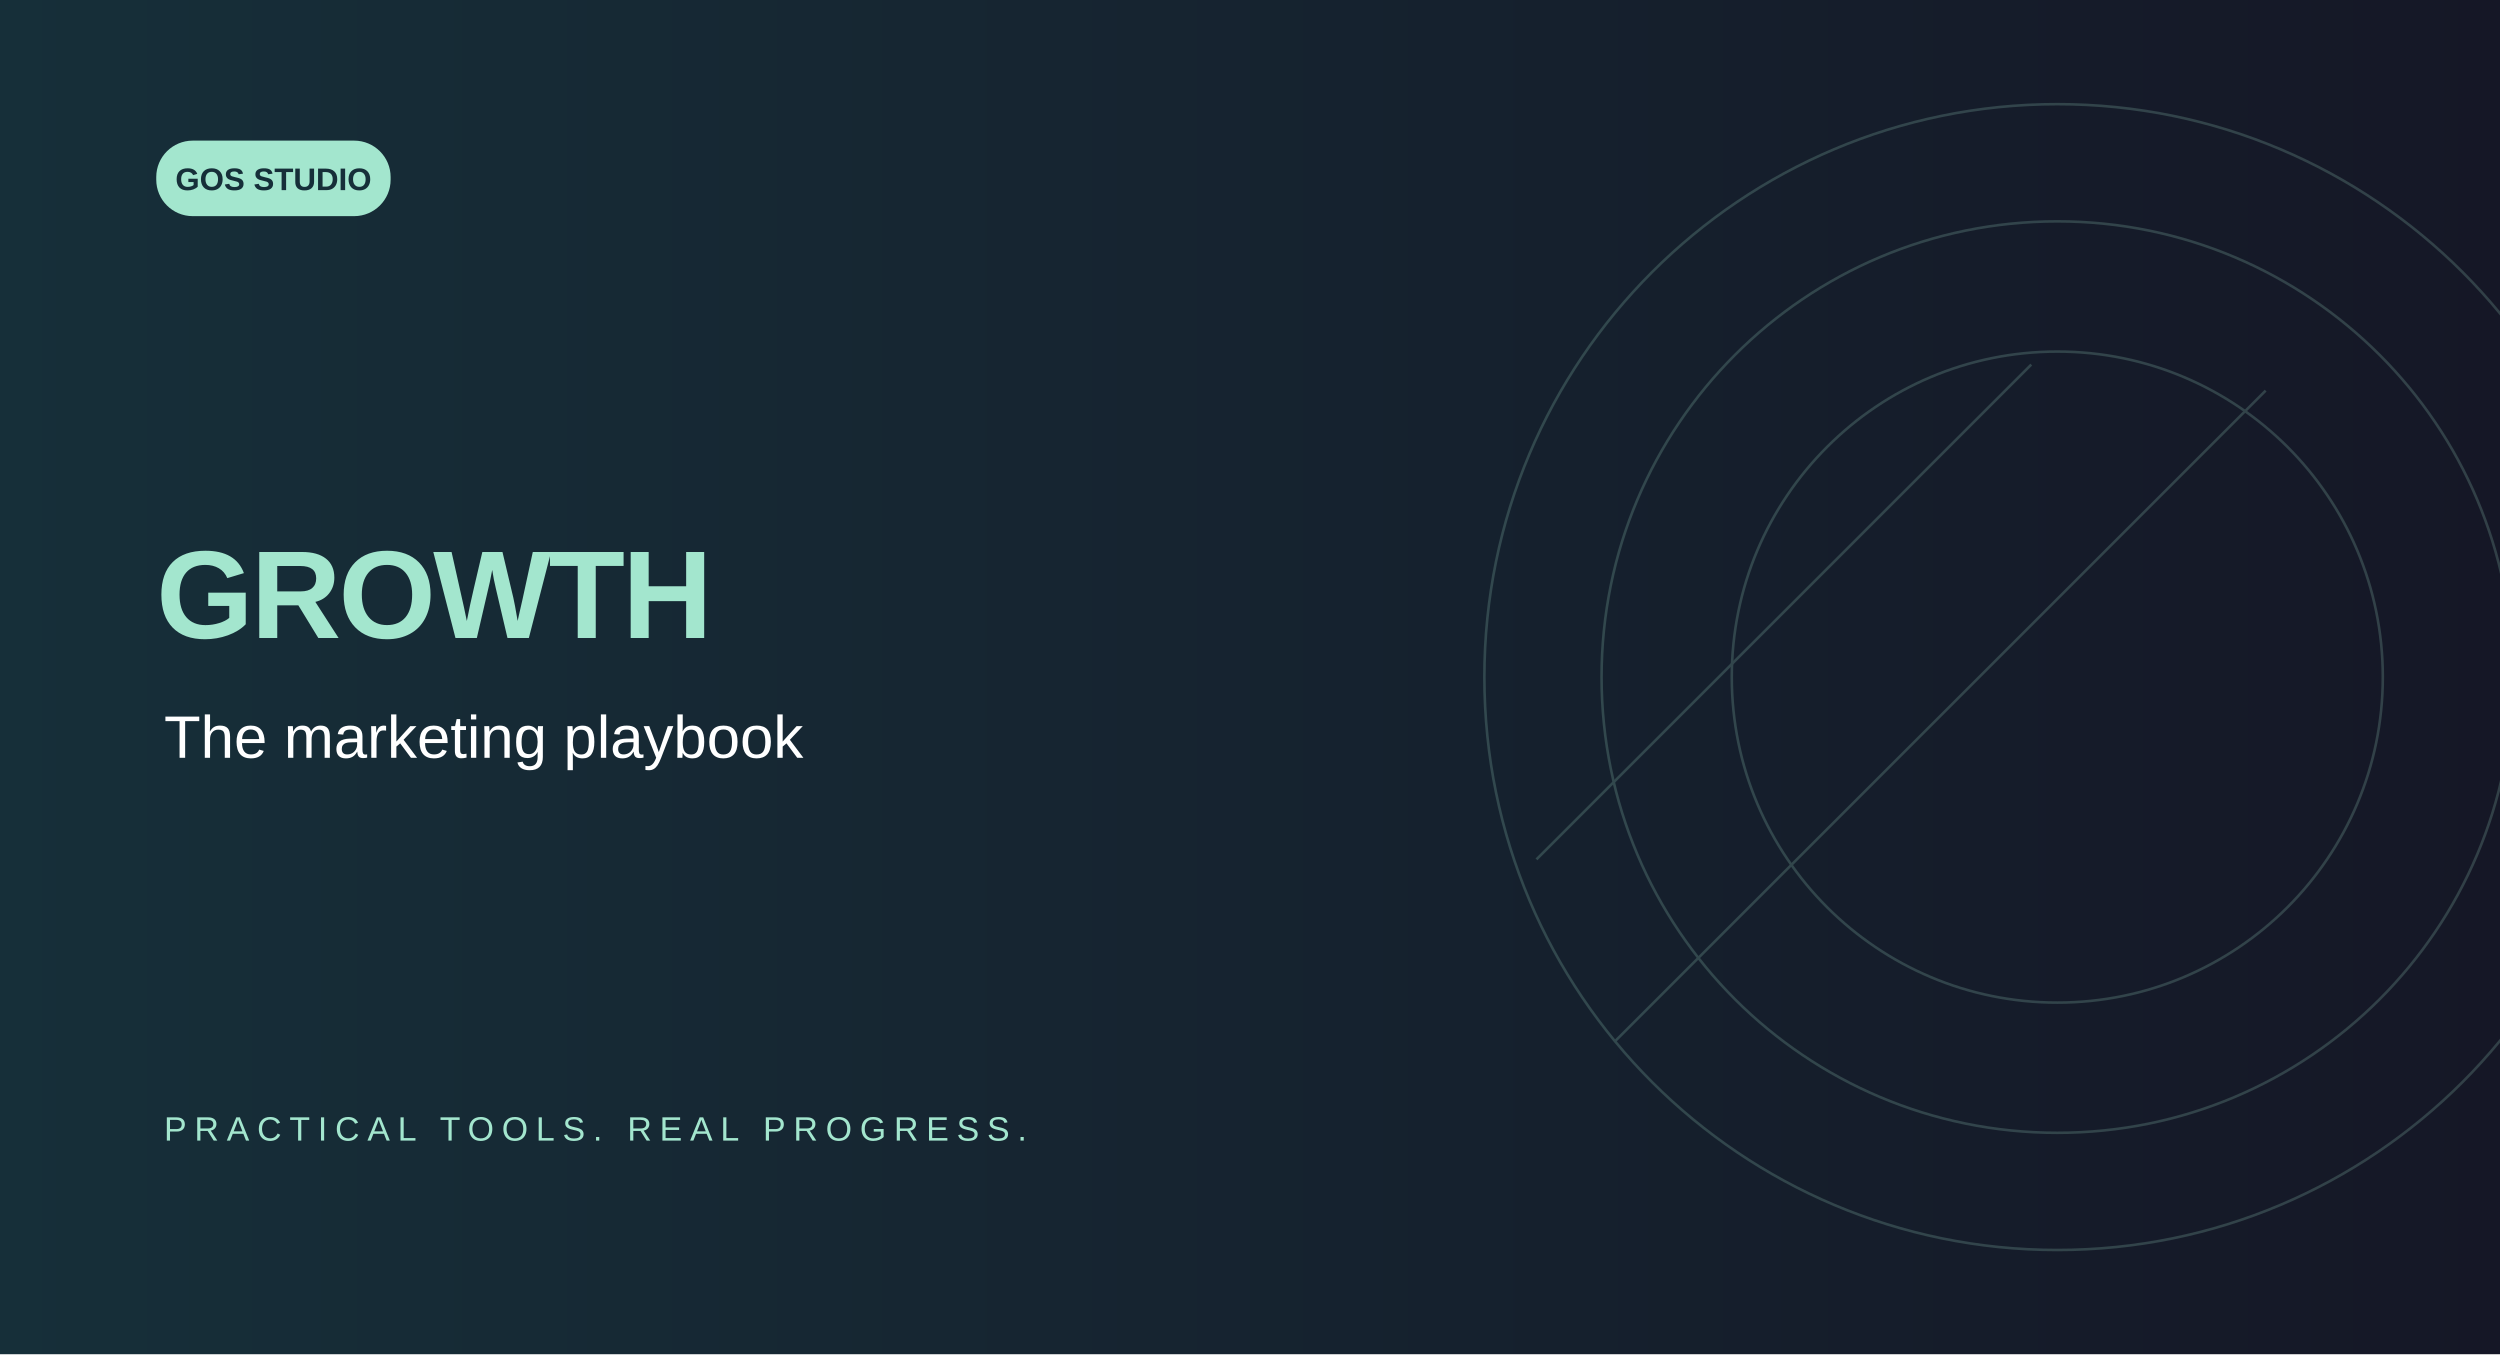
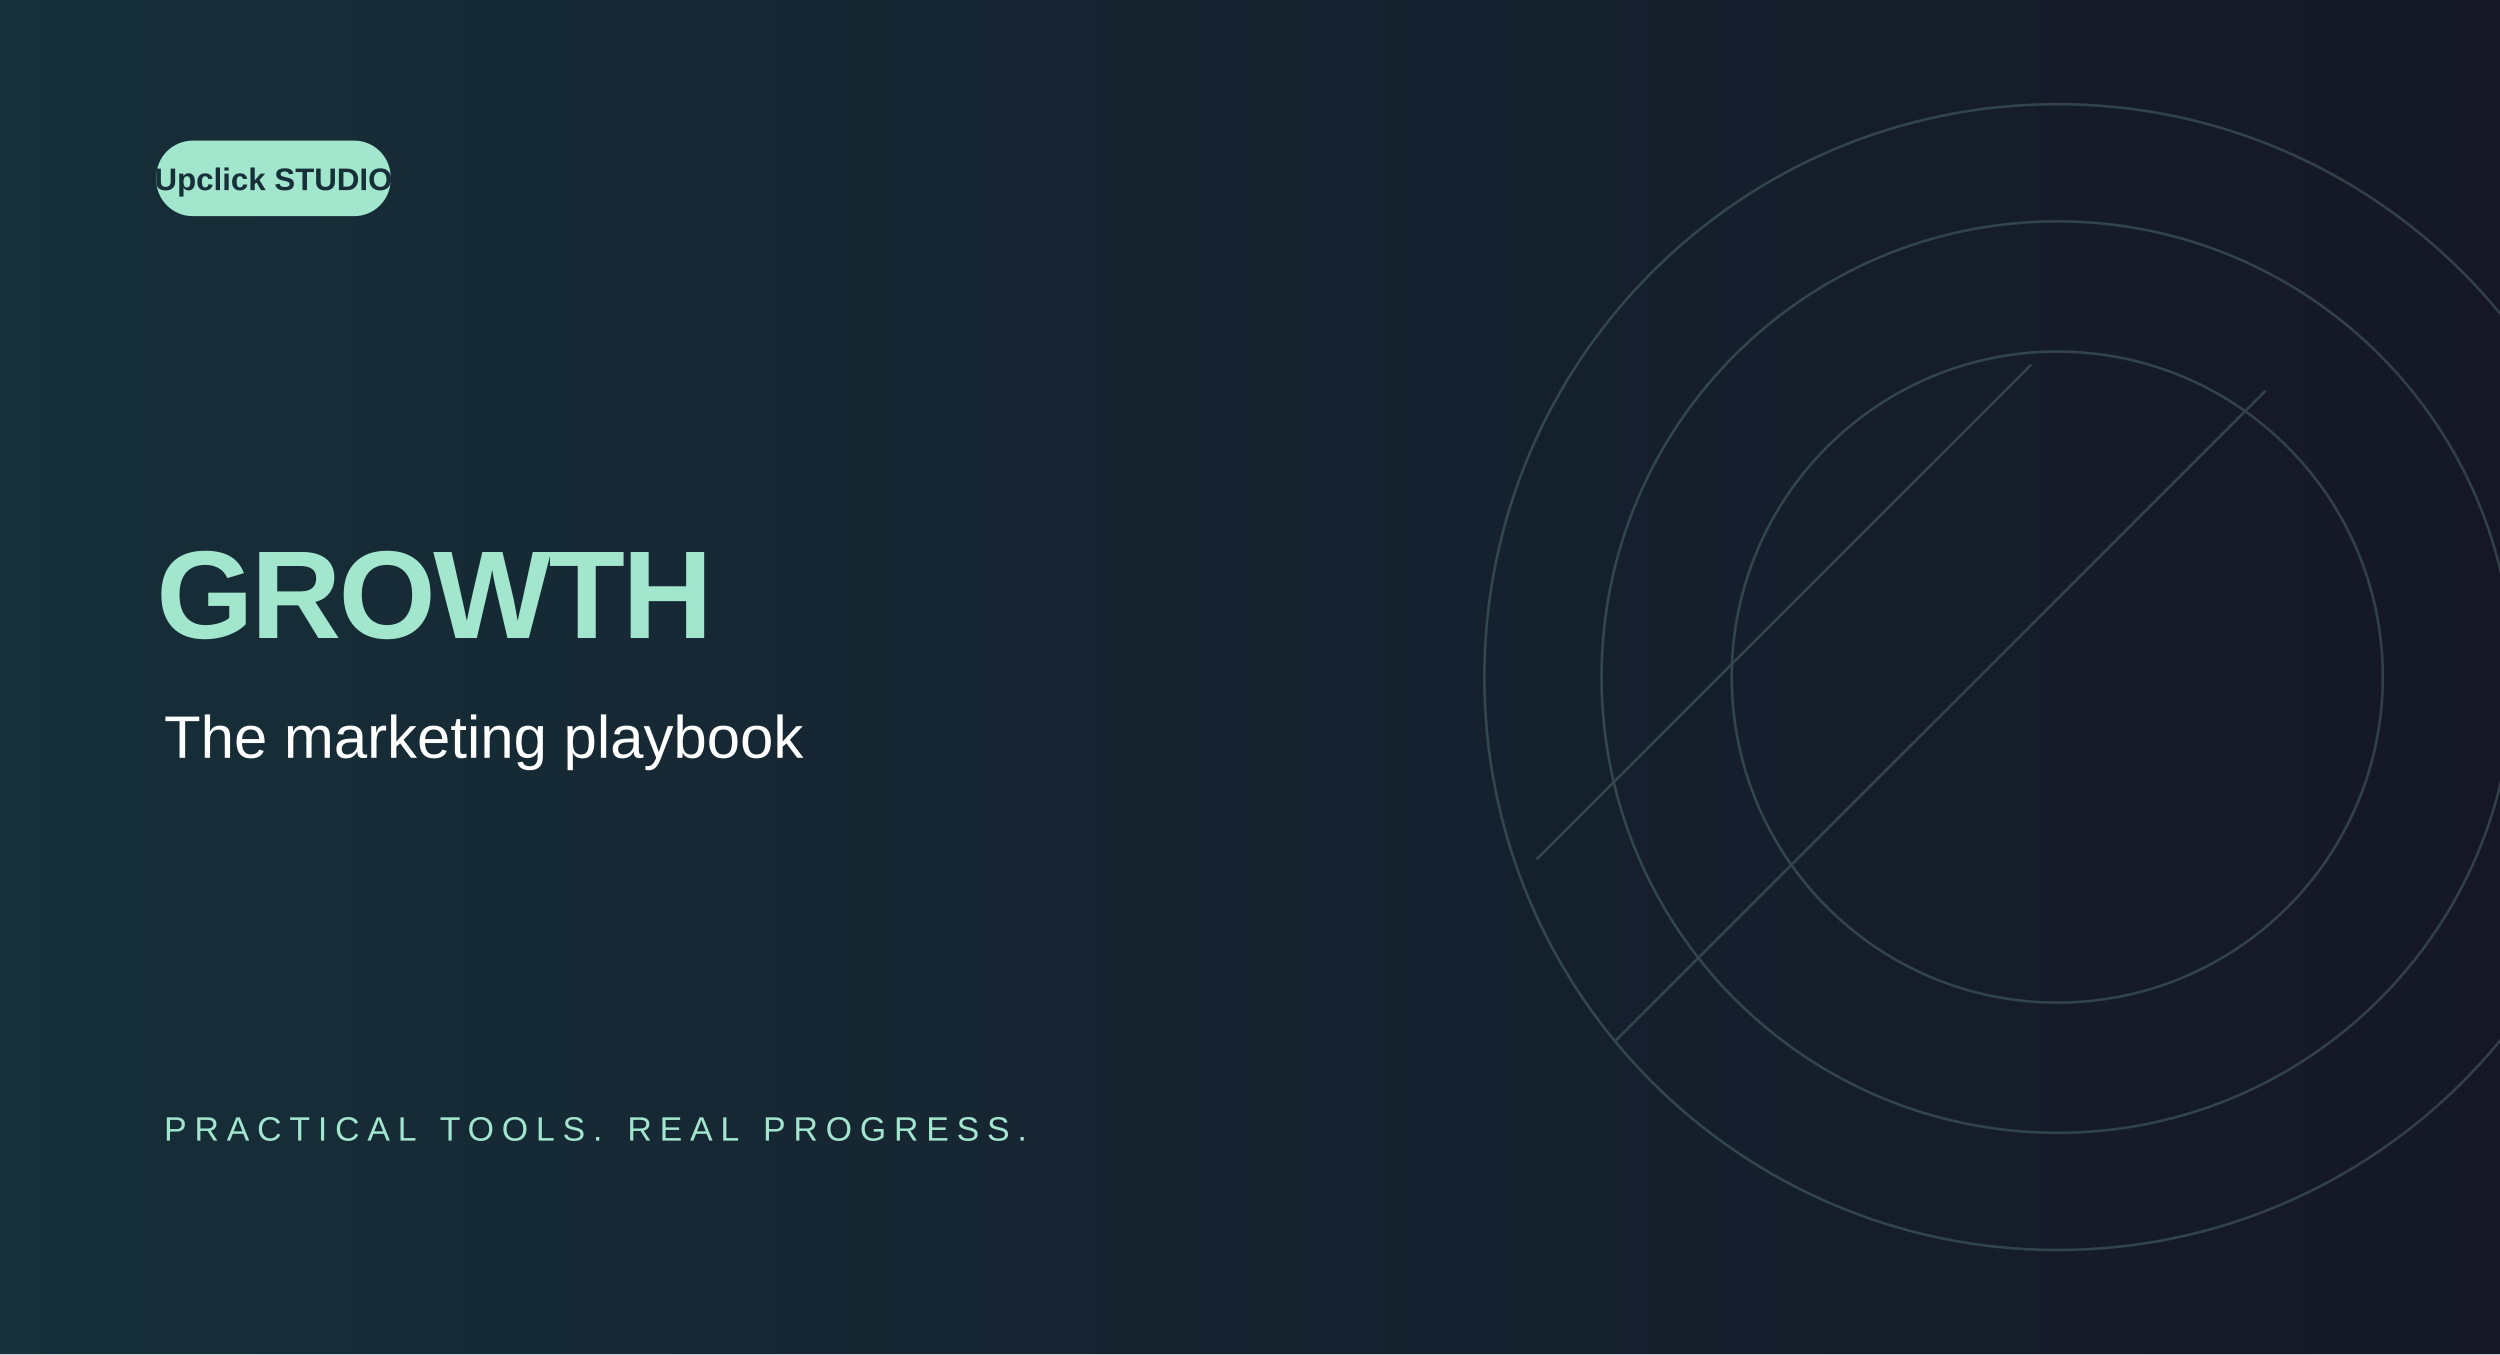
<svg xmlns="http://www.w3.org/2000/svg" width="960" height="520" viewBox="0 0 960 520">
  <defs>
    <linearGradient id="g">
      <stop stop-color="#162f39" />
      <stop offset="1" stop-color="#151726" />
    </linearGradient>
  </defs>
  <rect width="960" height="520" fill="url(#g)" />
  <g fill="none" stroke="#a3e6ce" opacity=".2">
    <circle cx="790" cy="260" r="220" />
    <circle cx="790" cy="260" r="175" />
    <circle cx="790" cy="260" r="125" />
    <path d="M620 400 870 150M590 330l190-190" />
  </g>
  <rect x="60" y="54" width="90" height="29" rx="14" fill="#a3e6ce" />
  <g font-family="Arial,sans-serif">
-     <text x="105" y="73" text-anchor="middle" fill="#162f39" font-size="12" font-weight="700">GOS STUDIO</text>
+     <text x="105" y="73" text-anchor="middle" fill="#162f39" font-size="12" font-weight="700">Upclick STUDIO</text>
    <text x="60" y="245" fill="#a3e6ce" font-size="48" font-weight="700" letter-spacing="-1">GROWTH</text>
    <text x="63" y="291" fill="#fff" font-size="23">The marketing playbook</text>
    <text x="63" y="438" fill="#a3e6ce" font-size="13" letter-spacing="3">PRACTICAL TOOLS. REAL PROGRESS.</text>
  </g>
</svg>
